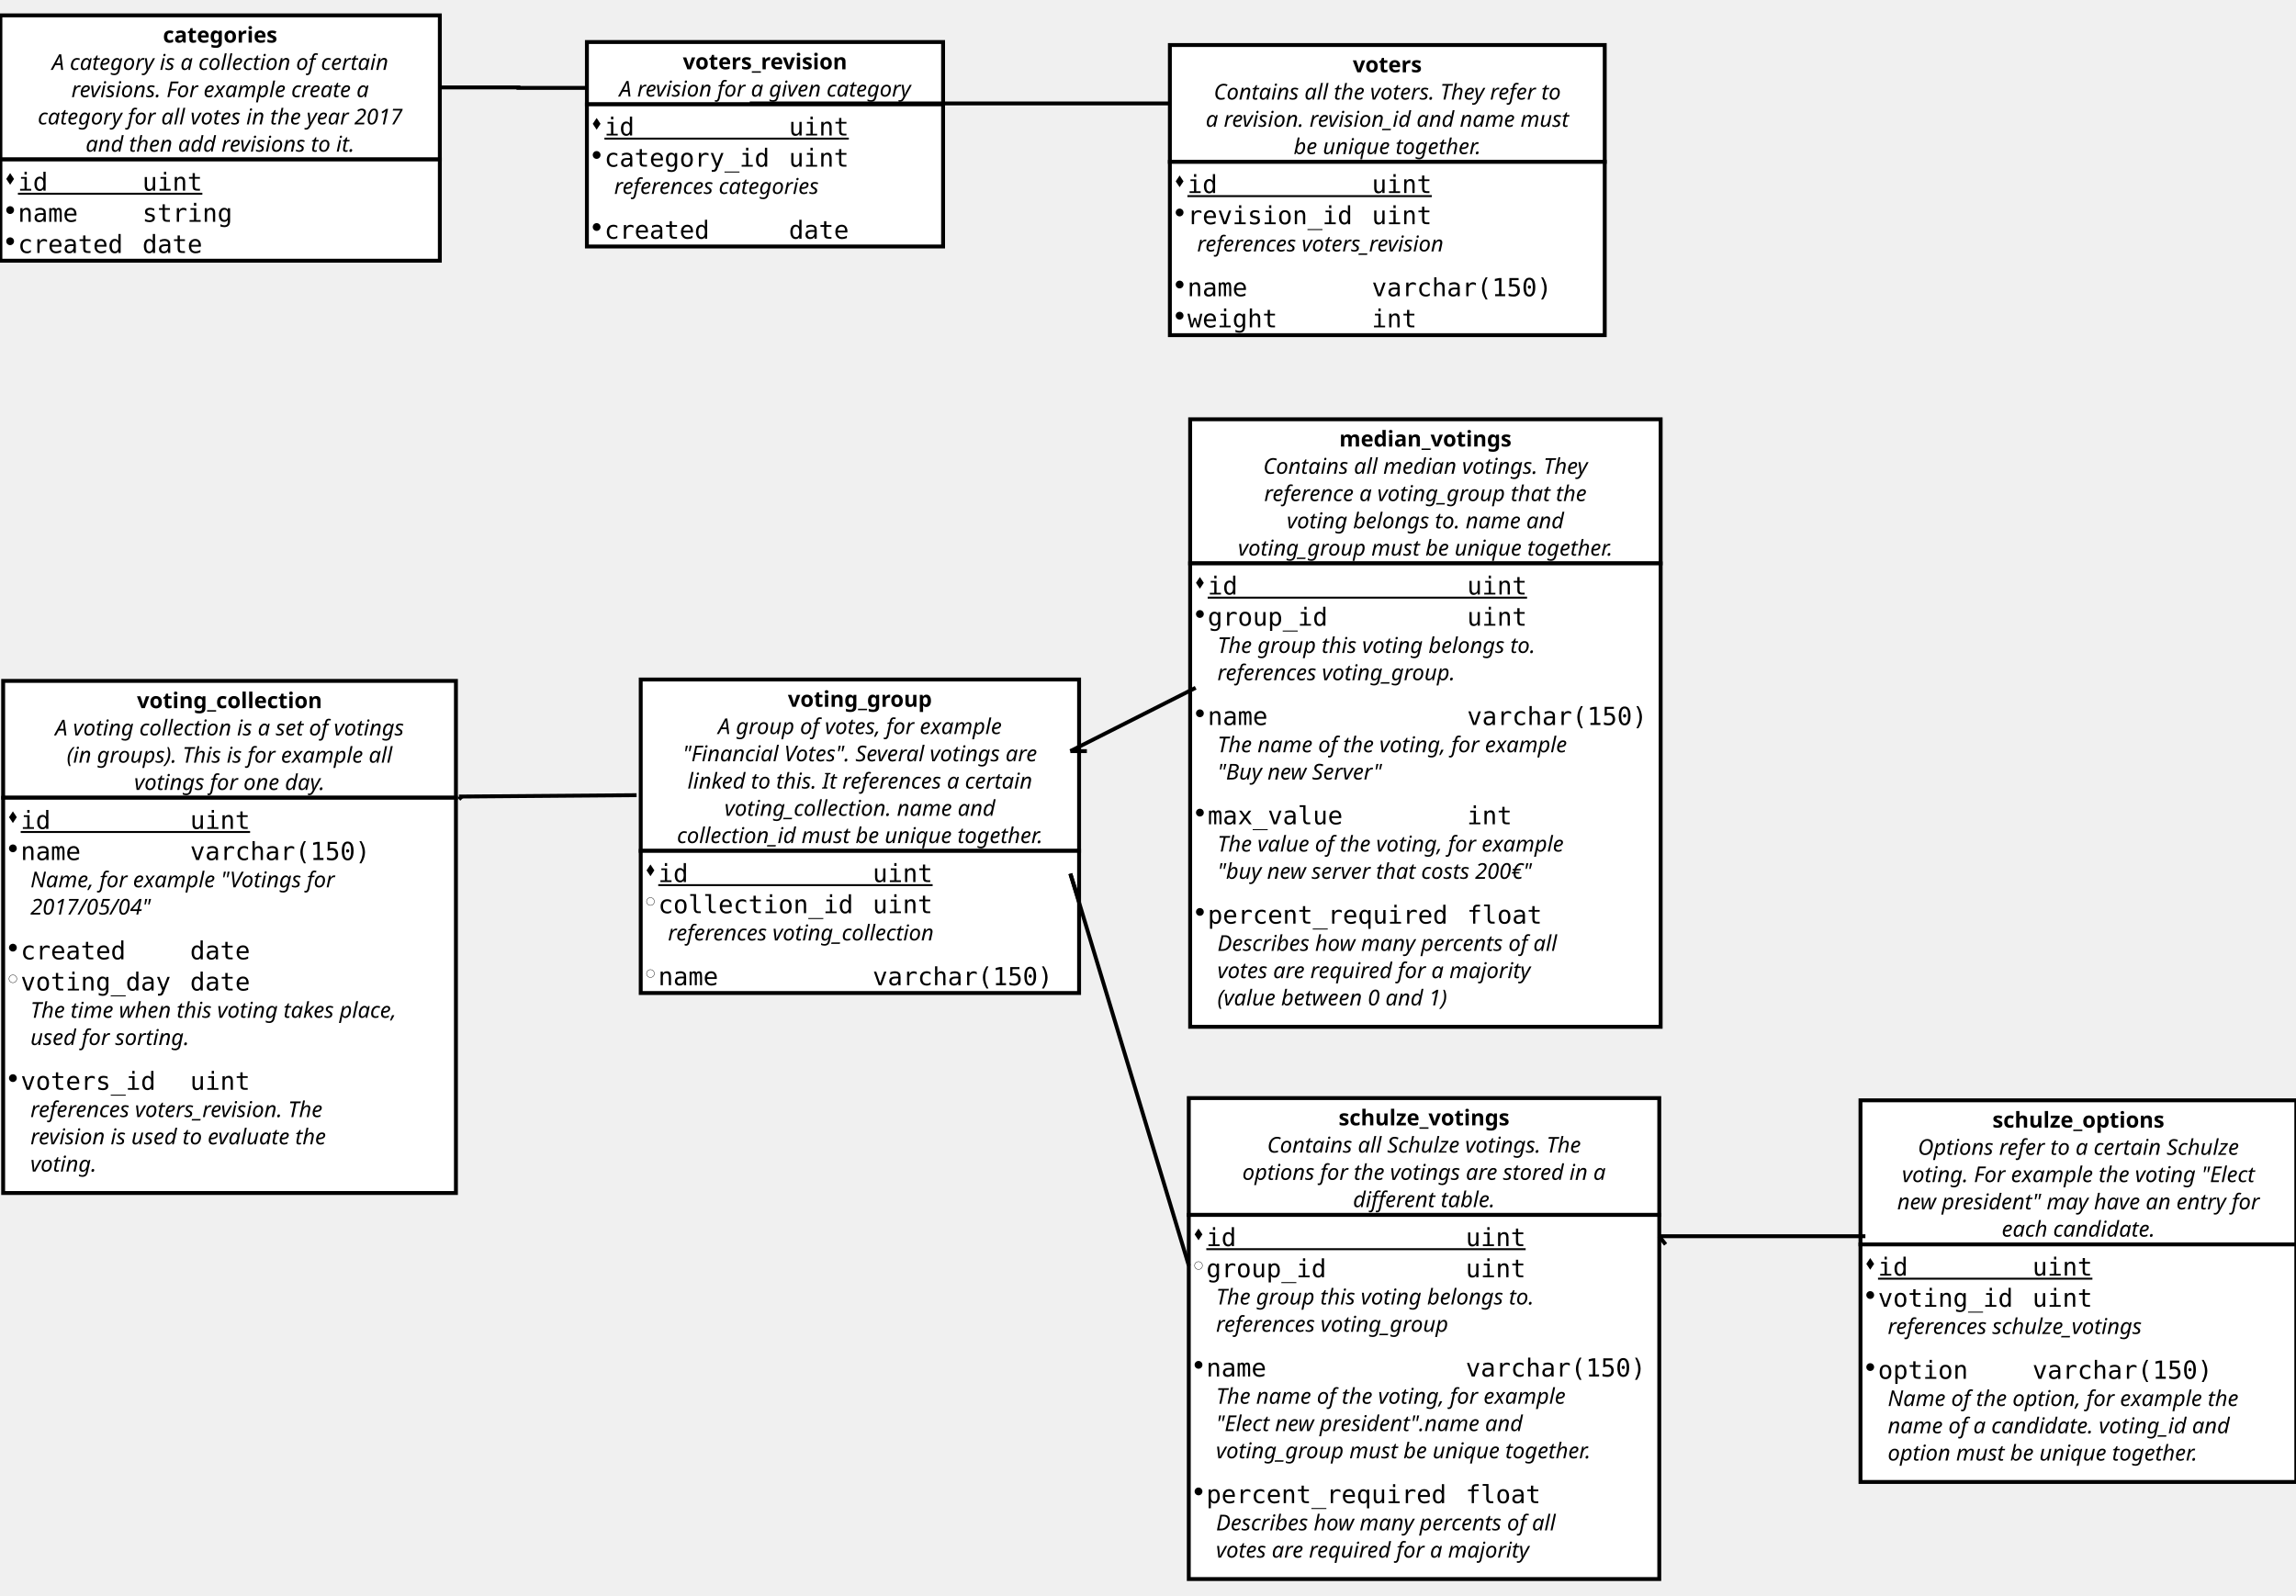
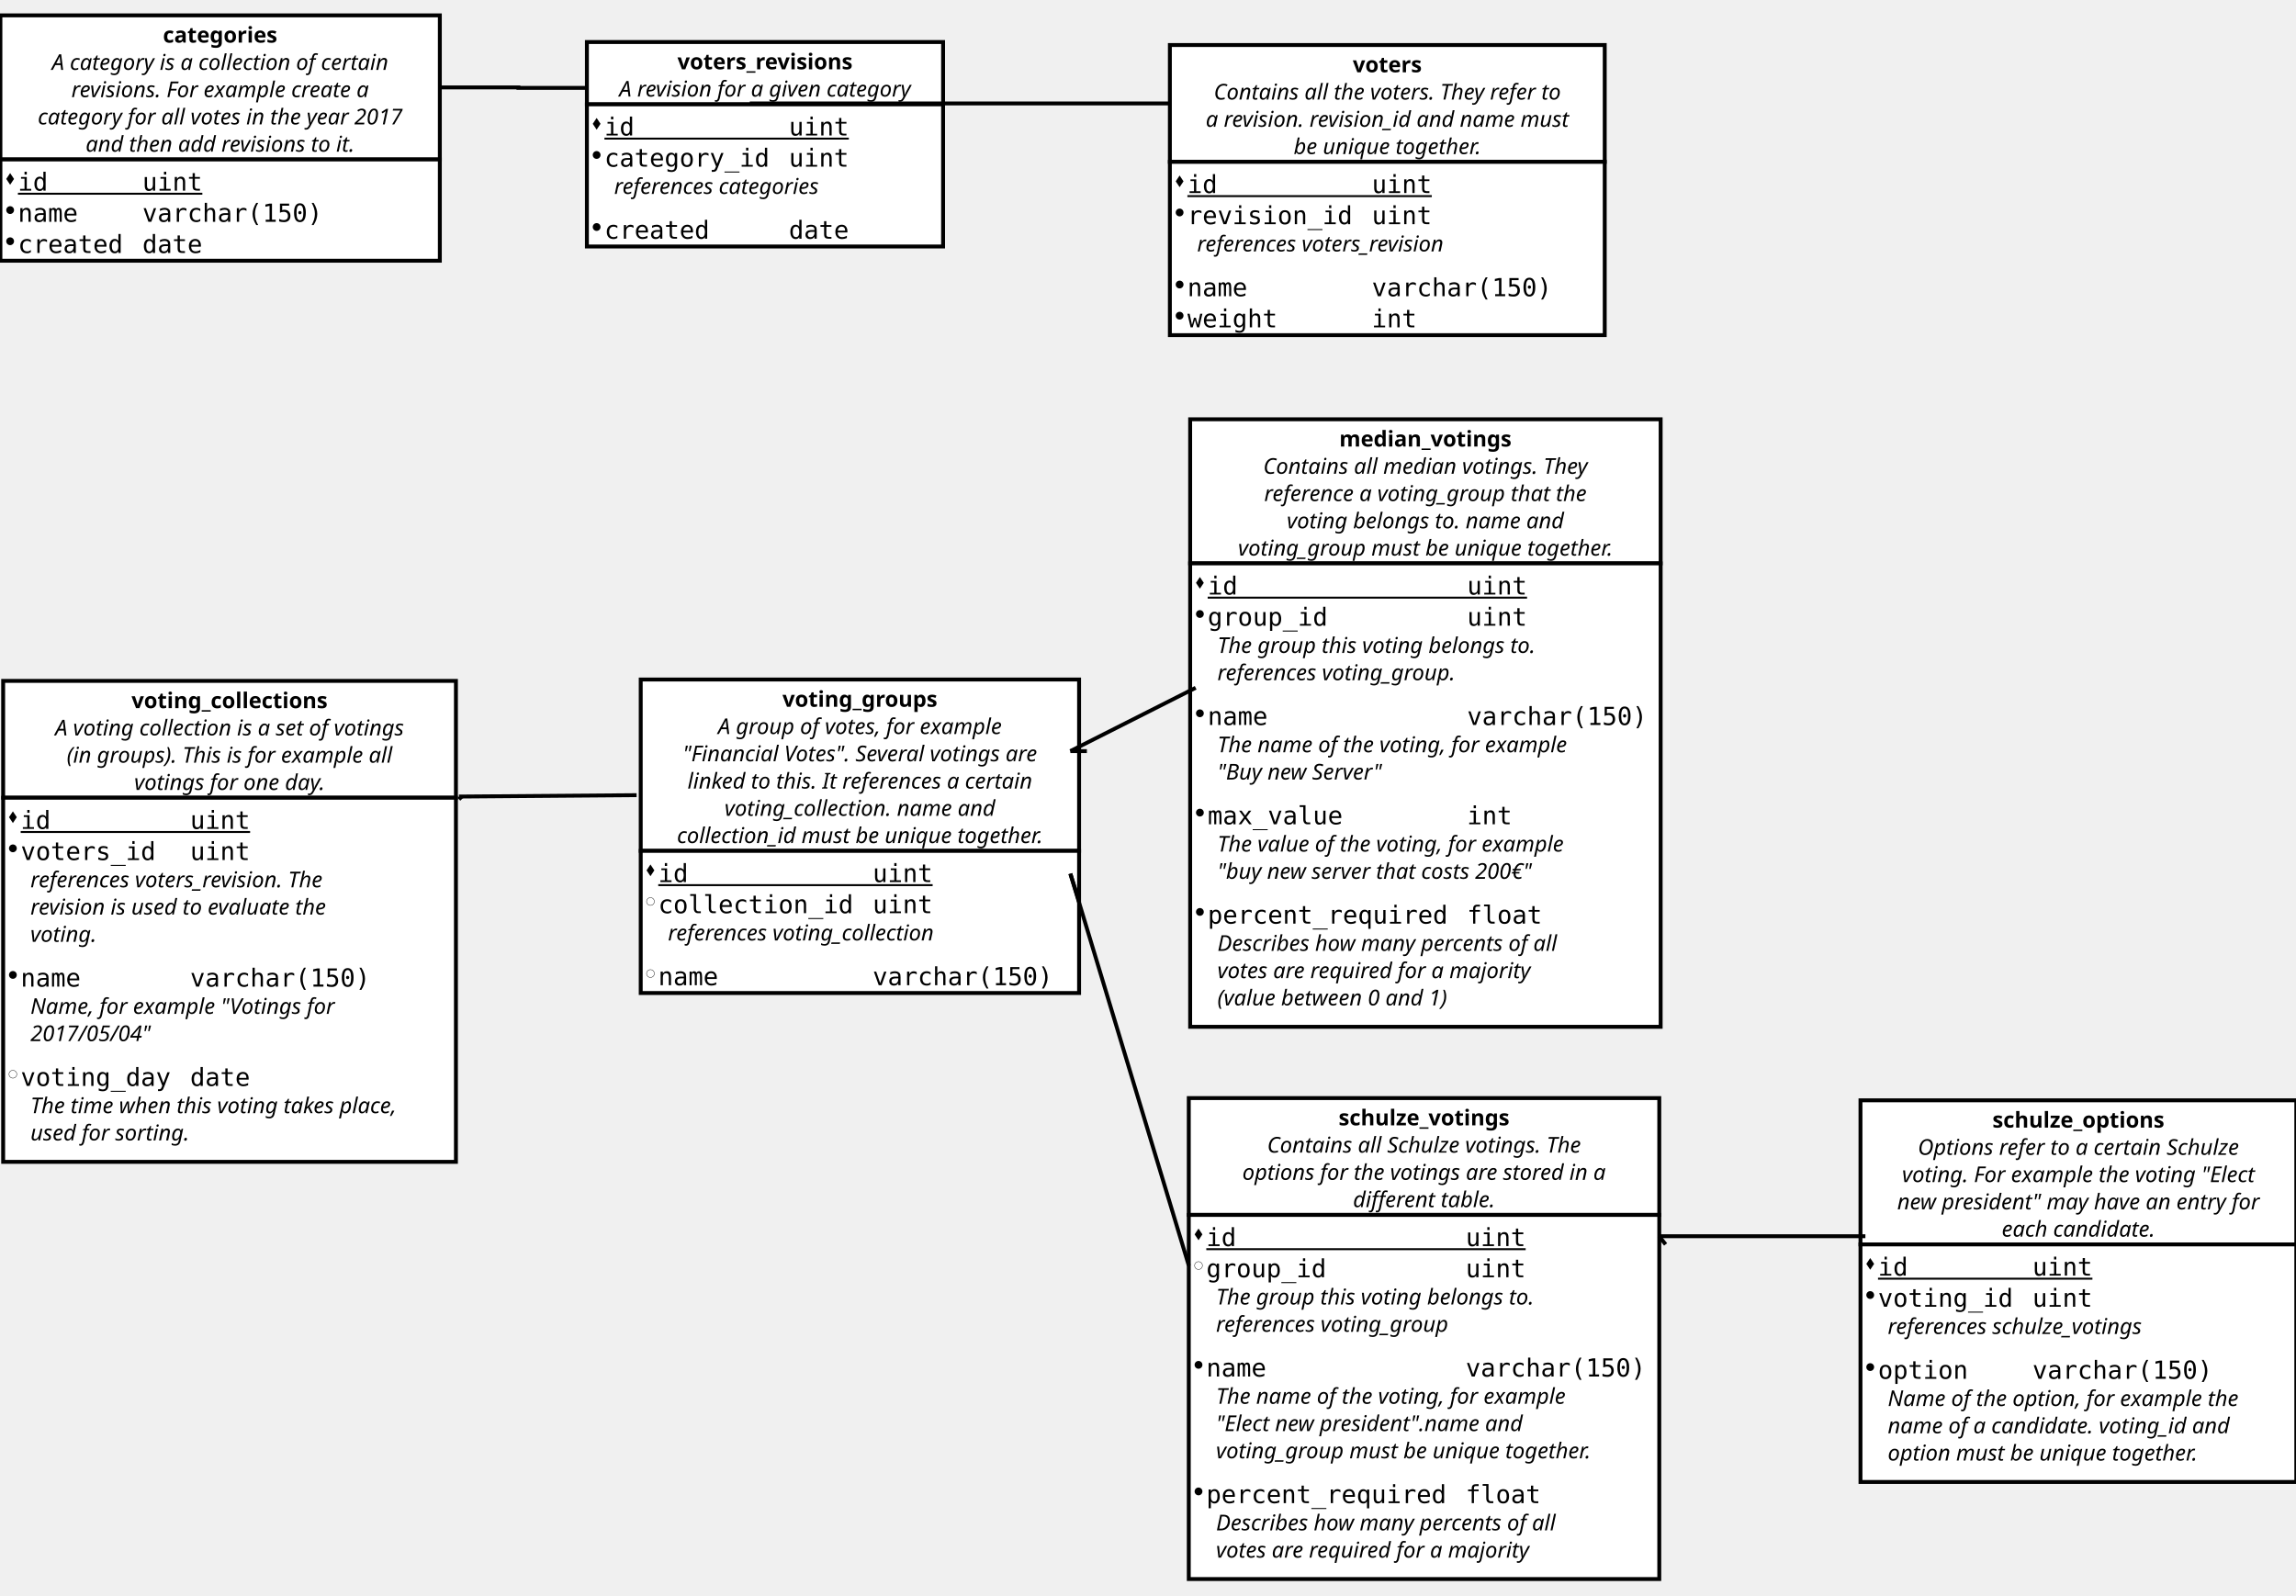
<svg xmlns="http://www.w3.org/2000/svg" width="59cm" height="41cm" viewBox="113 -2 1179 804">
  <g>
    <rect style="fill: #ffffff" x="113.207" y="-1.76" width="225.65" height="74" />
    <rect style="fill: none; fill-opacity:0; stroke-width: 2; stroke: #000000" x="113.207" y="-1.76" width="225.65" height="74" />
    <text font-size="11.2" style="fill: #000000;text-anchor:middle;font-family:sans-serif;font-style:normal;font-weight:700" x="226.032" y="12.24">categories</text>
    <text font-size="11.2" style="fill: #000000;text-anchor:middle;font-family:sans-serif;font-style:italic;font-weight:normal" x="226.032" y="26.24">A category is a collection of certain</text>
    <text font-size="11.2" style="fill: #000000;text-anchor:middle;font-family:sans-serif;font-style:italic;font-weight:normal" x="226.032" y="40.24">revisions. For example create a</text>
    <text font-size="11.2" style="fill: #000000;text-anchor:middle;font-family:sans-serif;font-style:italic;font-weight:normal" x="226.032" y="54.24">category for all votes in the year 2017</text>
    <text font-size="11.2" style="fill: #000000;text-anchor:middle;font-family:sans-serif;font-style:italic;font-weight:normal" x="226.032" y="68.24">and then add revisions to it.</text>
    <rect style="fill: #ffffff" x="113.207" y="72.24" width="225.65" height="52" />
    <rect style="fill: none; fill-opacity:0; stroke-width: 2; stroke: #000000" x="113.207" y="72.24" width="225.65" height="52" />
    <polygon style="fill: #000000" points="116.207,82.24 118.207,85.24 120.207,82.24 118.207,79.24 " />
    <text font-size="12.8" style="fill: #000000;text-anchor:start;font-family:monospace;font-style:normal;font-weight:normal" x="122.207" y="88.24">id</text>
    <text font-size="12.8" style="fill: #000000;text-anchor:start;font-family:monospace;font-style:normal;font-weight:normal" x="186.107" y="88.24">uint</text>
    <line style="fill: none; fill-opacity:0; stroke-width: 1; stroke: #000000" x1="122.207" y1="89.84" x2="216.907" y2="89.84" />
    <ellipse style="fill: #000000" cx="118.207" cy="98.24" rx="2" ry="2" />
    <text font-size="12.8" style="fill: #000000;text-anchor:start;font-family:monospace;font-style:normal;font-weight:normal" x="122.207" y="104.24">name</text>
-     <text font-size="12.8" style="fill: #000000;text-anchor:start;font-family:monospace;font-style:normal;font-weight:normal" x="186.107" y="104.24">string</text>
+     <text font-size="12.8" style="fill: #000000;text-anchor:start;font-family:monospace;font-style:normal;font-weight:normal" x="186.107" y="104.24">varchar(150)</text>
    <ellipse style="fill: #000000" cx="118.207" cy="114.24" rx="2" ry="2" />
    <text font-size="12.8" style="fill: #000000;text-anchor:start;font-family:monospace;font-style:normal;font-weight:normal" x="122.207" y="120.24">created</text>
    <text font-size="12.8" style="fill: #000000;text-anchor:start;font-family:monospace;font-style:normal;font-weight:normal" x="186.107" y="120.24">date</text>
  </g>
  <g>
    <rect style="fill: #ffffff" x="414.378" y="11.933" width="182.9" height="32" />
    <rect style="fill: none; fill-opacity:0; stroke-width: 2; stroke: #000000" x="414.378" y="11.933" width="182.9" height="32" />
-     <text font-size="11.2" style="fill: #000000;text-anchor:middle;font-family:sans-serif;font-style:normal;font-weight:700" x="505.828" y="25.933">voters_revision</text>
+     <text font-size="11.2" style="fill: #000000;text-anchor:middle;font-family:sans-serif;font-style:normal;font-weight:700" x="505.828" y="25.933">voters_revisions</text>
    <text font-size="11.2" style="fill: #000000;text-anchor:middle;font-family:sans-serif;font-style:italic;font-weight:normal" x="505.828" y="39.933">A revision for a given category</text>
    <rect style="fill: #ffffff" x="414.378" y="43.933" width="182.9" height="73" />
    <rect style="fill: none; fill-opacity:0; stroke-width: 2; stroke: #000000" x="414.378" y="43.933" width="182.9" height="73" />
    <polygon style="fill: #000000" points="417.378,53.933 419.378,56.933 421.378,53.933 419.378,50.933 " />
    <text font-size="12.8" style="fill: #000000;text-anchor:start;font-family:monospace;font-style:normal;font-weight:normal" x="423.378" y="59.933">id</text>
    <text font-size="12.8" style="fill: #000000;text-anchor:start;font-family:monospace;font-style:normal;font-weight:normal" x="518.078" y="59.933">uint</text>
    <line style="fill: none; fill-opacity:0; stroke-width: 1; stroke: #000000" x1="423.378" y1="61.533" x2="548.878" y2="61.533" />
    <ellipse style="fill: #000000" cx="419.378" cy="69.933" rx="2" ry="2" />
    <text font-size="12.8" style="fill: #000000;text-anchor:start;font-family:monospace;font-style:normal;font-weight:normal" x="423.378" y="75.933">category_id</text>
    <text font-size="12.8" style="fill: #000000;text-anchor:start;font-family:monospace;font-style:normal;font-weight:normal" x="518.078" y="75.933">uint</text>
    <text font-size="11.2" style="fill: #000000;text-anchor:start;font-family:sans-serif;font-style:italic;font-weight:normal" x="428.378" y="89.933">references categories</text>
    <ellipse style="fill: #000000" cx="419.378" cy="106.933" rx="2" ry="2" />
    <text font-size="12.8" style="fill: #000000;text-anchor:start;font-family:monospace;font-style:normal;font-weight:normal" x="423.378" y="112.933">created</text>
    <text font-size="12.8" style="fill: #000000;text-anchor:start;font-family:monospace;font-style:normal;font-weight:normal" x="518.078" y="112.933">date</text>
  </g>
-   <polyline style="fill: none; fill-opacity:0; stroke-width: 2; stroke: #000000" points="338.858,35.24 379.202,35.24 379.202,35.483 415.202,35.483 " />
+   <polyline style="fill: none; fill-opacity:0; stroke-width: 2; stroke: #000000" points="338.857,35.24 379.202,35.24 379.202,35.483 415.202,35.483 " />
  <g>
    <rect style="fill: #ffffff" x="713.734" y="13.468" width="223.3" height="60" />
    <rect style="fill: none; fill-opacity:0; stroke-width: 2; stroke: #000000" x="713.734" y="13.468" width="223.3" height="60" />
    <text font-size="11.2" style="fill: #000000;text-anchor:middle;font-family:sans-serif;font-style:normal;font-weight:700" x="825.384" y="27.468">voters</text>
    <text font-size="11.2" style="fill: #000000;text-anchor:middle;font-family:sans-serif;font-style:italic;font-weight:normal" x="825.384" y="41.468">Contains all the voters. They refer to</text>
    <text font-size="11.2" style="fill: #000000;text-anchor:middle;font-family:sans-serif;font-style:italic;font-weight:normal" x="825.384" y="55.468">a revision. revision_id and name must</text>
    <text font-size="11.2" style="fill: #000000;text-anchor:middle;font-family:sans-serif;font-style:italic;font-weight:normal" x="825.384" y="69.468">be unique together.</text>
    <rect style="fill: #ffffff" x="713.734" y="73.468" width="223.3" height="89" />
    <rect style="fill: none; fill-opacity:0; stroke-width: 2; stroke: #000000" x="713.734" y="73.468" width="223.3" height="89" />
    <polygon style="fill: #000000" points="716.734,83.468 718.734,86.468 720.734,83.468 718.734,80.468 " />
    <text font-size="12.8" style="fill: #000000;text-anchor:start;font-family:monospace;font-style:normal;font-weight:normal" x="722.734" y="89.468">id</text>
    <text font-size="12.8" style="fill: #000000;text-anchor:start;font-family:monospace;font-style:normal;font-weight:normal" x="817.434" y="89.468">uint</text>
    <line style="fill: none; fill-opacity:0; stroke-width: 1; stroke: #000000" x1="722.734" y1="91.068" x2="848.234" y2="91.068" />
    <ellipse style="fill: #000000" cx="718.734" cy="99.468" rx="2" ry="2" />
    <text font-size="12.8" style="fill: #000000;text-anchor:start;font-family:monospace;font-style:normal;font-weight:normal" x="722.734" y="105.468">revision_id</text>
    <text font-size="12.8" style="fill: #000000;text-anchor:start;font-family:monospace;font-style:normal;font-weight:normal" x="817.434" y="105.468">uint</text>
    <text font-size="11.2" style="fill: #000000;text-anchor:start;font-family:sans-serif;font-style:italic;font-weight:normal" x="727.734" y="119.468">references voters_revision</text>
    <ellipse style="fill: #000000" cx="718.734" cy="136.468" rx="2" ry="2" />
    <text font-size="12.8" style="fill: #000000;text-anchor:start;font-family:monospace;font-style:normal;font-weight:normal" x="722.734" y="142.468">name</text>
    <text font-size="12.8" style="fill: #000000;text-anchor:start;font-family:monospace;font-style:normal;font-weight:normal" x="817.434" y="142.468">varchar(150)</text>
    <ellipse style="fill: #000000" cx="718.734" cy="152.468" rx="2" ry="2" />
    <text font-size="12.8" style="fill: #000000;text-anchor:start;font-family:monospace;font-style:normal;font-weight:normal" x="722.734" y="158.468">weight</text>
    <text font-size="12.8" style="fill: #000000;text-anchor:start;font-family:monospace;font-style:normal;font-weight:normal" x="817.434" y="158.468">int</text>
  </g>
  <polyline style="fill: none; fill-opacity:0; stroke-width: 2; stroke: #000000" points="498,43.468 498,43.468 713.734,43.468 713.734,43.468 " />
  <g>
    <rect style="fill: #ffffff" x="114.622" y="340.026" width="232.5" height="60" />
    <rect style="fill: none; fill-opacity:0; stroke-width: 2; stroke: #000000" x="114.622" y="340.026" width="232.5" height="60" />
-     <text font-size="11.2" style="fill: #000000;text-anchor:middle;font-family:sans-serif;font-style:normal;font-weight:700" x="230.872" y="354.026">voting_collection</text>
+     <text font-size="11.2" style="fill: #000000;text-anchor:middle;font-family:sans-serif;font-style:normal;font-weight:700" x="230.872" y="354.026">voting_collections</text>
    <text font-size="11.2" style="fill: #000000;text-anchor:middle;font-family:sans-serif;font-style:italic;font-weight:normal" x="230.872" y="368.026">A voting collection is a set of votings</text>
    <text font-size="11.2" style="fill: #000000;text-anchor:middle;font-family:sans-serif;font-style:italic;font-weight:normal" x="230.872" y="382.026">(in groups). This is for example all</text>
    <text font-size="11.2" style="fill: #000000;text-anchor:middle;font-family:sans-serif;font-style:italic;font-weight:normal" x="230.872" y="396.026">votings for one day.</text>
-     <rect style="fill: #ffffff" x="114.622" y="400.026" width="232.5" height="203" />
-     <rect style="fill: none; fill-opacity:0; stroke-width: 2; stroke: #000000" x="114.622" y="400.026" width="232.5" height="203" />
+     <rect style="fill: #ffffff" x="114.622" y="400.026" width="232.5" height="187" />
+     <rect style="fill: none; fill-opacity:0; stroke-width: 2; stroke: #000000" x="114.622" y="400.026" width="232.5" height="187" />
    <polygon style="fill: #000000" points="117.622,410.026 119.622,413.026 121.622,410.026 119.622,407.026 " />
    <text font-size="12.8" style="fill: #000000;text-anchor:start;font-family:monospace;font-style:normal;font-weight:normal" x="123.622" y="416.026">id</text>
    <text font-size="12.8" style="fill: #000000;text-anchor:start;font-family:monospace;font-style:normal;font-weight:normal" x="210.622" y="416.026">uint</text>
    <line style="fill: none; fill-opacity:0; stroke-width: 1; stroke: #000000" x1="123.622" y1="417.626" x2="241.422" y2="417.626" />
    <ellipse style="fill: #000000" cx="119.622" cy="426.026" rx="2" ry="2" />
-     <text font-size="12.8" style="fill: #000000;text-anchor:start;font-family:monospace;font-style:normal;font-weight:normal" x="123.622" y="432.026">name</text>
-     <text font-size="12.8" style="fill: #000000;text-anchor:start;font-family:monospace;font-style:normal;font-weight:normal" x="210.622" y="432.026">varchar(150)</text>
-     <text font-size="11.2" style="fill: #000000;text-anchor:start;font-family:sans-serif;font-style:italic;font-weight:normal" x="128.622" y="446.026">Name, for example "Votings for</text>
-     <text font-size="11.2" style="fill: #000000;text-anchor:start;font-family:sans-serif;font-style:italic;font-weight:normal" x="128.622" y="460.026">2017/05/04"</text>
-     <ellipse style="fill: #000000" cx="119.622" cy="477.026" rx="2" ry="2" />
-     <text font-size="12.8" style="fill: #000000;text-anchor:start;font-family:monospace;font-style:normal;font-weight:normal" x="123.622" y="483.026">created</text>
-     <text font-size="12.8" style="fill: #000000;text-anchor:start;font-family:monospace;font-style:normal;font-weight:normal" x="210.622" y="483.026">date</text>
-     <ellipse style="fill: none; fill-opacity:0; stroke-width: 0.2; stroke: #000000" cx="119.622" cy="493.026" rx="2" ry="2" />
-     <text font-size="12.8" style="fill: #000000;text-anchor:start;font-family:monospace;font-style:normal;font-weight:normal" x="123.622" y="499.026">voting_day</text>
-     <text font-size="12.8" style="fill: #000000;text-anchor:start;font-family:monospace;font-style:normal;font-weight:normal" x="210.622" y="499.026">date</text>
-     <text font-size="11.2" style="fill: #000000;text-anchor:start;font-family:sans-serif;font-style:italic;font-weight:normal" x="128.622" y="513.026">The time when this voting takes place,</text>
-     <text font-size="11.2" style="fill: #000000;text-anchor:start;font-family:sans-serif;font-style:italic;font-weight:normal" x="128.622" y="527.026">used for sorting.</text>
-     <ellipse style="fill: #000000" cx="119.622" cy="544.026" rx="2" ry="2" />
-     <text font-size="12.8" style="fill: #000000;text-anchor:start;font-family:monospace;font-style:normal;font-weight:normal" x="123.622" y="550.026">voters_id</text>
-     <text font-size="12.8" style="fill: #000000;text-anchor:start;font-family:monospace;font-style:normal;font-weight:normal" x="210.622" y="550.026">uint</text>
-     <text font-size="11.2" style="fill: #000000;text-anchor:start;font-family:sans-serif;font-style:italic;font-weight:normal" x="128.622" y="564.026">references voters_revision. The</text>
-     <text font-size="11.2" style="fill: #000000;text-anchor:start;font-family:sans-serif;font-style:italic;font-weight:normal" x="128.622" y="578.026">revision is used to evaluate the</text>
-     <text font-size="11.2" style="fill: #000000;text-anchor:start;font-family:sans-serif;font-style:italic;font-weight:normal" x="128.622" y="592.026">voting.</text>
+     <text font-size="12.8" style="fill: #000000;text-anchor:start;font-family:monospace;font-style:normal;font-weight:normal" x="123.622" y="432.026">voters_id</text>
+     <text font-size="12.8" style="fill: #000000;text-anchor:start;font-family:monospace;font-style:normal;font-weight:normal" x="210.622" y="432.026">uint</text>
+     <text font-size="11.2" style="fill: #000000;text-anchor:start;font-family:sans-serif;font-style:italic;font-weight:normal" x="128.622" y="446.026">references voters_revision. The</text>
+     <text font-size="11.2" style="fill: #000000;text-anchor:start;font-family:sans-serif;font-style:italic;font-weight:normal" x="128.622" y="460.026">revision is used to evaluate the</text>
+     <text font-size="11.2" style="fill: #000000;text-anchor:start;font-family:sans-serif;font-style:italic;font-weight:normal" x="128.622" y="474.026">voting.</text>
+     <ellipse style="fill: #000000" cx="119.622" cy="491.026" rx="2" ry="2" />
+     <text font-size="12.8" style="fill: #000000;text-anchor:start;font-family:monospace;font-style:normal;font-weight:normal" x="123.622" y="497.026">name</text>
+     <text font-size="12.8" style="fill: #000000;text-anchor:start;font-family:monospace;font-style:normal;font-weight:normal" x="210.622" y="497.026">varchar(150)</text>
+     <text font-size="11.2" style="fill: #000000;text-anchor:start;font-family:sans-serif;font-style:italic;font-weight:normal" x="128.622" y="511.026">Name, for example "Votings for</text>
+     <text font-size="11.2" style="fill: #000000;text-anchor:start;font-family:sans-serif;font-style:italic;font-weight:normal" x="128.622" y="525.026">2017/05/04"</text>
+     <ellipse style="fill: none; fill-opacity:0; stroke-width: 0.2; stroke: #000000" cx="119.622" cy="542.026" rx="2" ry="2" />
+     <text font-size="12.8" style="fill: #000000;text-anchor:start;font-family:monospace;font-style:normal;font-weight:normal" x="123.622" y="548.026">voting_day</text>
+     <text font-size="12.8" style="fill: #000000;text-anchor:start;font-family:monospace;font-style:normal;font-weight:normal" x="210.622" y="548.026">date</text>
+     <text font-size="11.2" style="fill: #000000;text-anchor:start;font-family:sans-serif;font-style:italic;font-weight:normal" x="128.622" y="562.026">The time when this voting takes place,</text>
+     <text font-size="11.2" style="fill: #000000;text-anchor:start;font-family:sans-serif;font-style:italic;font-weight:normal" x="128.622" y="576.026">used for sorting.</text>
  </g>
  <g>
    <rect style="fill: #ffffff" x="442.012" y="339.318" width="225.1" height="88" />
    <rect style="fill: none; fill-opacity:0; stroke-width: 2; stroke: #000000" x="442.012" y="339.318" width="225.1" height="88" />
-     <text font-size="11.2" style="fill: #000000;text-anchor:middle;font-family:sans-serif;font-style:normal;font-weight:700" x="554.562" y="353.318">voting_group</text>
+     <text font-size="11.2" style="fill: #000000;text-anchor:middle;font-family:sans-serif;font-style:normal;font-weight:700" x="554.562" y="353.318">voting_groups</text>
    <text font-size="11.2" style="fill: #000000;text-anchor:middle;font-family:sans-serif;font-style:italic;font-weight:normal" x="554.562" y="367.318">A group of votes, for example</text>
    <text font-size="11.2" style="fill: #000000;text-anchor:middle;font-family:sans-serif;font-style:italic;font-weight:normal" x="554.562" y="381.318">"Financial Votes". Several votings are</text>
    <text font-size="11.2" style="fill: #000000;text-anchor:middle;font-family:sans-serif;font-style:italic;font-weight:normal" x="554.562" y="395.318">linked to this. It references a certain</text>
    <text font-size="11.2" style="fill: #000000;text-anchor:middle;font-family:sans-serif;font-style:italic;font-weight:normal" x="554.562" y="409.318">voting_collection. name and</text>
    <text font-size="11.2" style="fill: #000000;text-anchor:middle;font-family:sans-serif;font-style:italic;font-weight:normal" x="554.562" y="423.318">collection_id must be unique together.</text>
    <rect style="fill: #ffffff" x="442.012" y="427.318" width="225.1" height="73" />
    <rect style="fill: none; fill-opacity:0; stroke-width: 2; stroke: #000000" x="442.012" y="427.318" width="225.1" height="73" />
    <polygon style="fill: #000000" points="445.012,437.318 447.012,440.318 449.012,437.318 447.012,434.318 " />
    <text font-size="12.8" style="fill: #000000;text-anchor:start;font-family:monospace;font-style:normal;font-weight:normal" x="451.012" y="443.318">id</text>
    <text font-size="12.8" style="fill: #000000;text-anchor:start;font-family:monospace;font-style:normal;font-weight:normal" x="561.112" y="443.318">uint</text>
    <line style="fill: none; fill-opacity:0; stroke-width: 1; stroke: #000000" x1="451.012" y1="444.918" x2="591.912" y2="444.918" />
    <ellipse style="fill: none; fill-opacity:0; stroke-width: 0.2; stroke: #000000" cx="447.012" cy="453.318" rx="2" ry="2" />
    <text font-size="12.8" style="fill: #000000;text-anchor:start;font-family:monospace;font-style:normal;font-weight:normal" x="451.012" y="459.318">collection_id</text>
    <text font-size="12.8" style="fill: #000000;text-anchor:start;font-family:monospace;font-style:normal;font-weight:normal" x="561.112" y="459.318">uint</text>
    <text font-size="11.2" style="fill: #000000;text-anchor:start;font-family:sans-serif;font-style:italic;font-weight:normal" x="456.012" y="473.318">references voting_collection</text>
    <ellipse style="fill: none; fill-opacity:0; stroke-width: 0.2; stroke: #000000" cx="447.012" cy="490.318" rx="2" ry="2" />
    <text font-size="12.8" style="fill: #000000;text-anchor:start;font-family:monospace;font-style:normal;font-weight:normal" x="451.012" y="496.318">name</text>
    <text font-size="12.8" style="fill: #000000;text-anchor:start;font-family:monospace;font-style:normal;font-weight:normal" x="561.112" y="496.318">varchar(150)</text>
  </g>
  <g>
    <line style="fill: none; fill-opacity:0; stroke-width: 2; stroke: #000000" x1="348.674" y1="399.422" x2="439.89" y2="398.714" />
    <line style="fill: none; fill-opacity:0; stroke-width: 2; stroke: #000000" x1="348.674" y1="399.422" x2="350.088" y2="400.836" />
  </g>
  <g>
    <rect style="fill: #ffffff" x="724.146" y="205.674" width="241.6" height="74" />
    <rect style="fill: none; fill-opacity:0; stroke-width: 2; stroke: #000000" x="724.146" y="205.674" width="241.6" height="74" />
    <text font-size="11.2" style="fill: #000000;text-anchor:middle;font-family:sans-serif;font-style:normal;font-weight:700" x="844.946" y="219.674">median_votings</text>
    <text font-size="11.2" style="fill: #000000;text-anchor:middle;font-family:sans-serif;font-style:italic;font-weight:normal" x="844.946" y="233.674">Contains all median votings. They</text>
    <text font-size="11.2" style="fill: #000000;text-anchor:middle;font-family:sans-serif;font-style:italic;font-weight:normal" x="844.946" y="247.674">reference a voting_group that the</text>
    <text font-size="11.2" style="fill: #000000;text-anchor:middle;font-family:sans-serif;font-style:italic;font-weight:normal" x="844.946" y="261.674">voting belongs to. name and</text>
    <text font-size="11.2" style="fill: #000000;text-anchor:middle;font-family:sans-serif;font-style:italic;font-weight:normal" x="844.946" y="275.674">voting_group must be unique together.</text>
    <rect style="fill: #ffffff" x="724.146" y="279.674" width="241.6" height="238" />
    <rect style="fill: none; fill-opacity:0; stroke-width: 2; stroke: #000000" x="724.146" y="279.674" width="241.6" height="238" />
    <polygon style="fill: #000000" points="727.146,289.674 729.146,292.674 731.146,289.674 729.146,286.674 " />
    <text font-size="12.8" style="fill: #000000;text-anchor:start;font-family:monospace;font-style:normal;font-weight:normal" x="733.146" y="295.674">id</text>
    <text font-size="12.8" style="fill: #000000;text-anchor:start;font-family:monospace;font-style:normal;font-weight:normal" x="866.346" y="295.674">uint</text>
    <line style="fill: none; fill-opacity:0; stroke-width: 1; stroke: #000000" x1="733.146" y1="297.274" x2="897.146" y2="297.274" />
    <ellipse style="fill: #000000" cx="729.146" cy="305.674" rx="2" ry="2" />
    <text font-size="12.8" style="fill: #000000;text-anchor:start;font-family:monospace;font-style:normal;font-weight:normal" x="733.146" y="311.674">group_id</text>
    <text font-size="12.8" style="fill: #000000;text-anchor:start;font-family:monospace;font-style:normal;font-weight:normal" x="866.346" y="311.674">uint</text>
    <text font-size="11.2" style="fill: #000000;text-anchor:start;font-family:sans-serif;font-style:italic;font-weight:normal" x="738.146" y="325.674">The group this voting belongs to.</text>
    <text font-size="11.2" style="fill: #000000;text-anchor:start;font-family:sans-serif;font-style:italic;font-weight:normal" x="738.146" y="339.674">references voting_group.</text>
    <ellipse style="fill: #000000" cx="729.146" cy="356.674" rx="2" ry="2" />
    <text font-size="12.8" style="fill: #000000;text-anchor:start;font-family:monospace;font-style:normal;font-weight:normal" x="733.146" y="362.674">name</text>
    <text font-size="12.8" style="fill: #000000;text-anchor:start;font-family:monospace;font-style:normal;font-weight:normal" x="866.346" y="362.674">varchar(150)</text>
    <text font-size="11.2" style="fill: #000000;text-anchor:start;font-family:sans-serif;font-style:italic;font-weight:normal" x="738.146" y="376.674">The name of the voting, for example</text>
    <text font-size="11.2" style="fill: #000000;text-anchor:start;font-family:sans-serif;font-style:italic;font-weight:normal" x="738.146" y="390.674">"Buy new Server"</text>
    <ellipse style="fill: #000000" cx="729.146" cy="407.674" rx="2" ry="2" />
    <text font-size="12.8" style="fill: #000000;text-anchor:start;font-family:monospace;font-style:normal;font-weight:normal" x="733.146" y="413.674">max_value</text>
    <text font-size="12.8" style="fill: #000000;text-anchor:start;font-family:monospace;font-style:normal;font-weight:normal" x="866.346" y="413.674">int</text>
    <text font-size="11.2" style="fill: #000000;text-anchor:start;font-family:sans-serif;font-style:italic;font-weight:normal" x="738.146" y="427.674">The value of the voting, for example</text>
    <text font-size="11.2" style="fill: #000000;text-anchor:start;font-family:sans-serif;font-style:italic;font-weight:normal" x="738.146" y="441.674">"buy new server that costs 200€"</text>
    <ellipse style="fill: #000000" cx="729.146" cy="458.674" rx="2" ry="2" />
    <text font-size="12.8" style="fill: #000000;text-anchor:start;font-family:monospace;font-style:normal;font-weight:normal" x="733.146" y="464.674">percent_required</text>
    <text font-size="12.8" style="fill: #000000;text-anchor:start;font-family:monospace;font-style:normal;font-weight:normal" x="866.346" y="464.674">float</text>
    <text font-size="11.2" style="fill: #000000;text-anchor:start;font-family:sans-serif;font-style:italic;font-weight:normal" x="738.146" y="478.674">Describes how many percents of all</text>
    <text font-size="11.2" style="fill: #000000;text-anchor:start;font-family:sans-serif;font-style:italic;font-weight:normal" x="738.146" y="492.674">votes are required for a majority</text>
    <text font-size="11.2" style="fill: #000000;text-anchor:start;font-family:sans-serif;font-style:italic;font-weight:normal" x="738.146" y="506.674">(value between 0 and 1)</text>
  </g>
  <g>
    <line style="fill: none; fill-opacity:0; stroke-width: 2; stroke: #000000" x1="662.628" y1="376.088" x2="726.976" y2="343.56" />
    <line style="fill: none; fill-opacity:0; stroke-width: 2; stroke: #000000" x1="662.628" y1="376.088" x2="671.114" y2="376.088" />
  </g>
  <g>
    <rect style="fill: #ffffff" x="723.44" y="554.278" width="241.6" height="60" />
    <rect style="fill: none; fill-opacity:0; stroke-width: 2; stroke: #000000" x="723.44" y="554.278" width="241.6" height="60" />
    <text font-size="11.2" style="fill: #000000;text-anchor:middle;font-family:sans-serif;font-style:normal;font-weight:700" x="844.24" y="568.278">schulze_votings</text>
    <text font-size="11.2" style="fill: #000000;text-anchor:middle;font-family:sans-serif;font-style:italic;font-weight:normal" x="844.24" y="582.278">Contains all Schulze votings. The</text>
    <text font-size="11.2" style="fill: #000000;text-anchor:middle;font-family:sans-serif;font-style:italic;font-weight:normal" x="844.24" y="596.278">options for the votings are stored in a</text>
    <text font-size="11.2" style="fill: #000000;text-anchor:middle;font-family:sans-serif;font-style:italic;font-weight:normal" x="844.24" y="610.278">different table.</text>
    <rect style="fill: #ffffff" x="723.44" y="614.278" width="241.6" height="187" />
    <rect style="fill: none; fill-opacity:0; stroke-width: 2; stroke: #000000" x="723.44" y="614.278" width="241.6" height="187" />
    <polygon style="fill: #000000" points="726.44,624.278 728.44,627.278 730.44,624.278 728.44,621.278 " />
    <text font-size="12.8" style="fill: #000000;text-anchor:start;font-family:monospace;font-style:normal;font-weight:normal" x="732.44" y="630.278">id</text>
    <text font-size="12.8" style="fill: #000000;text-anchor:start;font-family:monospace;font-style:normal;font-weight:normal" x="865.64" y="630.278">uint</text>
    <line style="fill: none; fill-opacity:0; stroke-width: 1; stroke: #000000" x1="732.44" y1="631.878" x2="896.44" y2="631.878" />
    <ellipse style="fill: none; fill-opacity:0; stroke-width: 0.2; stroke: #000000" cx="728.44" cy="640.278" rx="2" ry="2" />
    <text font-size="12.8" style="fill: #000000;text-anchor:start;font-family:monospace;font-style:normal;font-weight:normal" x="732.44" y="646.278">group_id</text>
    <text font-size="12.8" style="fill: #000000;text-anchor:start;font-family:monospace;font-style:normal;font-weight:normal" x="865.64" y="646.278">uint</text>
    <text font-size="11.2" style="fill: #000000;text-anchor:start;font-family:sans-serif;font-style:italic;font-weight:normal" x="737.44" y="660.278">The group this voting belongs to.</text>
    <text font-size="11.2" style="fill: #000000;text-anchor:start;font-family:sans-serif;font-style:italic;font-weight:normal" x="737.44" y="674.278">references voting_group</text>
    <ellipse style="fill: #000000" cx="728.44" cy="691.278" rx="2" ry="2" />
    <text font-size="12.8" style="fill: #000000;text-anchor:start;font-family:monospace;font-style:normal;font-weight:normal" x="732.44" y="697.278">name</text>
    <text font-size="12.8" style="fill: #000000;text-anchor:start;font-family:monospace;font-style:normal;font-weight:normal" x="865.64" y="697.278">varchar(150)</text>
    <text font-size="11.2" style="fill: #000000;text-anchor:start;font-family:sans-serif;font-style:italic;font-weight:normal" x="737.44" y="711.278">The name of the voting, for example</text>
    <text font-size="11.2" style="fill: #000000;text-anchor:start;font-family:sans-serif;font-style:italic;font-weight:normal" x="737.44" y="725.278">"Elect new president".name and</text>
    <text font-size="11.2" style="fill: #000000;text-anchor:start;font-family:sans-serif;font-style:italic;font-weight:normal" x="737.44" y="739.278">voting_group must be unique together.</text>
    <ellipse style="fill: #000000" cx="728.44" cy="756.278" rx="2" ry="2" />
    <text font-size="12.8" style="fill: #000000;text-anchor:start;font-family:monospace;font-style:normal;font-weight:normal" x="732.44" y="762.278">percent_required</text>
    <text font-size="12.8" style="fill: #000000;text-anchor:start;font-family:monospace;font-style:normal;font-weight:normal" x="865.64" y="762.278">float</text>
    <text font-size="11.2" style="fill: #000000;text-anchor:start;font-family:sans-serif;font-style:italic;font-weight:normal" x="737.44" y="776.278">Describes how many percents of all</text>
    <text font-size="11.2" style="fill: #000000;text-anchor:start;font-family:sans-serif;font-style:italic;font-weight:normal" x="737.44" y="790.278">votes are required for a majority</text>
  </g>
  <g>
    <line style="fill: none; fill-opacity:0; stroke-width: 2; stroke: #000000" x1="662.628" y1="439.02" x2="723.44" y2="640.278" />
    <line style="fill: none; fill-opacity:0; stroke-width: 2; stroke: #000000" x1="662.628" y1="439.02" x2="667.112" y2="453.318" />
  </g>
  <g>
    <rect style="fill: #ffffff" x="1068.36" y="555.426" width="223.8" height="74" />
    <rect style="fill: none; fill-opacity:0; stroke-width: 2; stroke: #000000" x="1068.36" y="555.426" width="223.8" height="74" />
    <text font-size="11.2" style="fill: #000000;text-anchor:middle;font-family:sans-serif;font-style:normal;font-weight:700" x="1180.26" y="569.426">schulze_options</text>
    <text font-size="11.2" style="fill: #000000;text-anchor:middle;font-family:sans-serif;font-style:italic;font-weight:normal" x="1180.26" y="583.426">Options refer to a certain Schulze</text>
    <text font-size="11.2" style="fill: #000000;text-anchor:middle;font-family:sans-serif;font-style:italic;font-weight:normal" x="1180.26" y="597.426">voting. For example the voting "Elect</text>
    <text font-size="11.2" style="fill: #000000;text-anchor:middle;font-family:sans-serif;font-style:italic;font-weight:normal" x="1180.26" y="611.426">new president" may have an entry for</text>
    <text font-size="11.2" style="fill: #000000;text-anchor:middle;font-family:sans-serif;font-style:italic;font-weight:normal" x="1180.26" y="625.426">each candidate.</text>
    <rect style="fill: #ffffff" x="1068.36" y="629.426" width="223.8" height="122" />
    <rect style="fill: none; fill-opacity:0; stroke-width: 2; stroke: #000000" x="1068.36" y="629.426" width="223.8" height="122" />
    <polygon style="fill: #000000" points="1071.36,639.426 1073.36,642.426 1075.36,639.426 1073.36,636.426 " />
    <text font-size="12.8" style="fill: #000000;text-anchor:start;font-family:monospace;font-style:normal;font-weight:normal" x="1077.36" y="645.426">id</text>
    <text font-size="12.8" style="fill: #000000;text-anchor:start;font-family:monospace;font-style:normal;font-weight:normal" x="1156.66" y="645.426">uint</text>
    <line style="fill: none; fill-opacity:0; stroke-width: 1; stroke: #000000" x1="1077.36" y1="647.026" x2="1187.46" y2="647.026" />
    <ellipse style="fill: #000000" cx="1073.36" cy="655.426" rx="2" ry="2" />
    <text font-size="12.8" style="fill: #000000;text-anchor:start;font-family:monospace;font-style:normal;font-weight:normal" x="1077.36" y="661.426">voting_id</text>
    <text font-size="12.8" style="fill: #000000;text-anchor:start;font-family:monospace;font-style:normal;font-weight:normal" x="1156.66" y="661.426">uint</text>
    <text font-size="11.2" style="fill: #000000;text-anchor:start;font-family:sans-serif;font-style:italic;font-weight:normal" x="1082.36" y="675.426">references schulze_votings</text>
    <ellipse style="fill: #000000" cx="1073.36" cy="692.426" rx="2" ry="2" />
    <text font-size="12.8" style="fill: #000000;text-anchor:start;font-family:monospace;font-style:normal;font-weight:normal" x="1077.36" y="698.426">option</text>
    <text font-size="12.8" style="fill: #000000;text-anchor:start;font-family:monospace;font-style:normal;font-weight:normal" x="1156.66" y="698.426">varchar(150)</text>
    <text font-size="11.2" style="fill: #000000;text-anchor:start;font-family:sans-serif;font-style:italic;font-weight:normal" x="1082.36" y="712.426">Name of the option, for example the</text>
    <text font-size="11.2" style="fill: #000000;text-anchor:start;font-family:sans-serif;font-style:italic;font-weight:normal" x="1082.36" y="726.426">name of a candidate. voting_id and</text>
    <text font-size="11.2" style="fill: #000000;text-anchor:start;font-family:sans-serif;font-style:italic;font-weight:normal" x="1082.36" y="740.426">option must be unique together.</text>
  </g>
  <g>
    <line style="fill: none; fill-opacity:0; stroke-width: 2; stroke: #000000" x1="964.93" y1="625.22" x2="1070.88" y2="625.22" />
    <line style="fill: none; fill-opacity:0; stroke-width: 2; stroke: #000000" x1="964.93" y1="625.22" x2="968.294" y2="629.426" />
  </g>
</svg>
